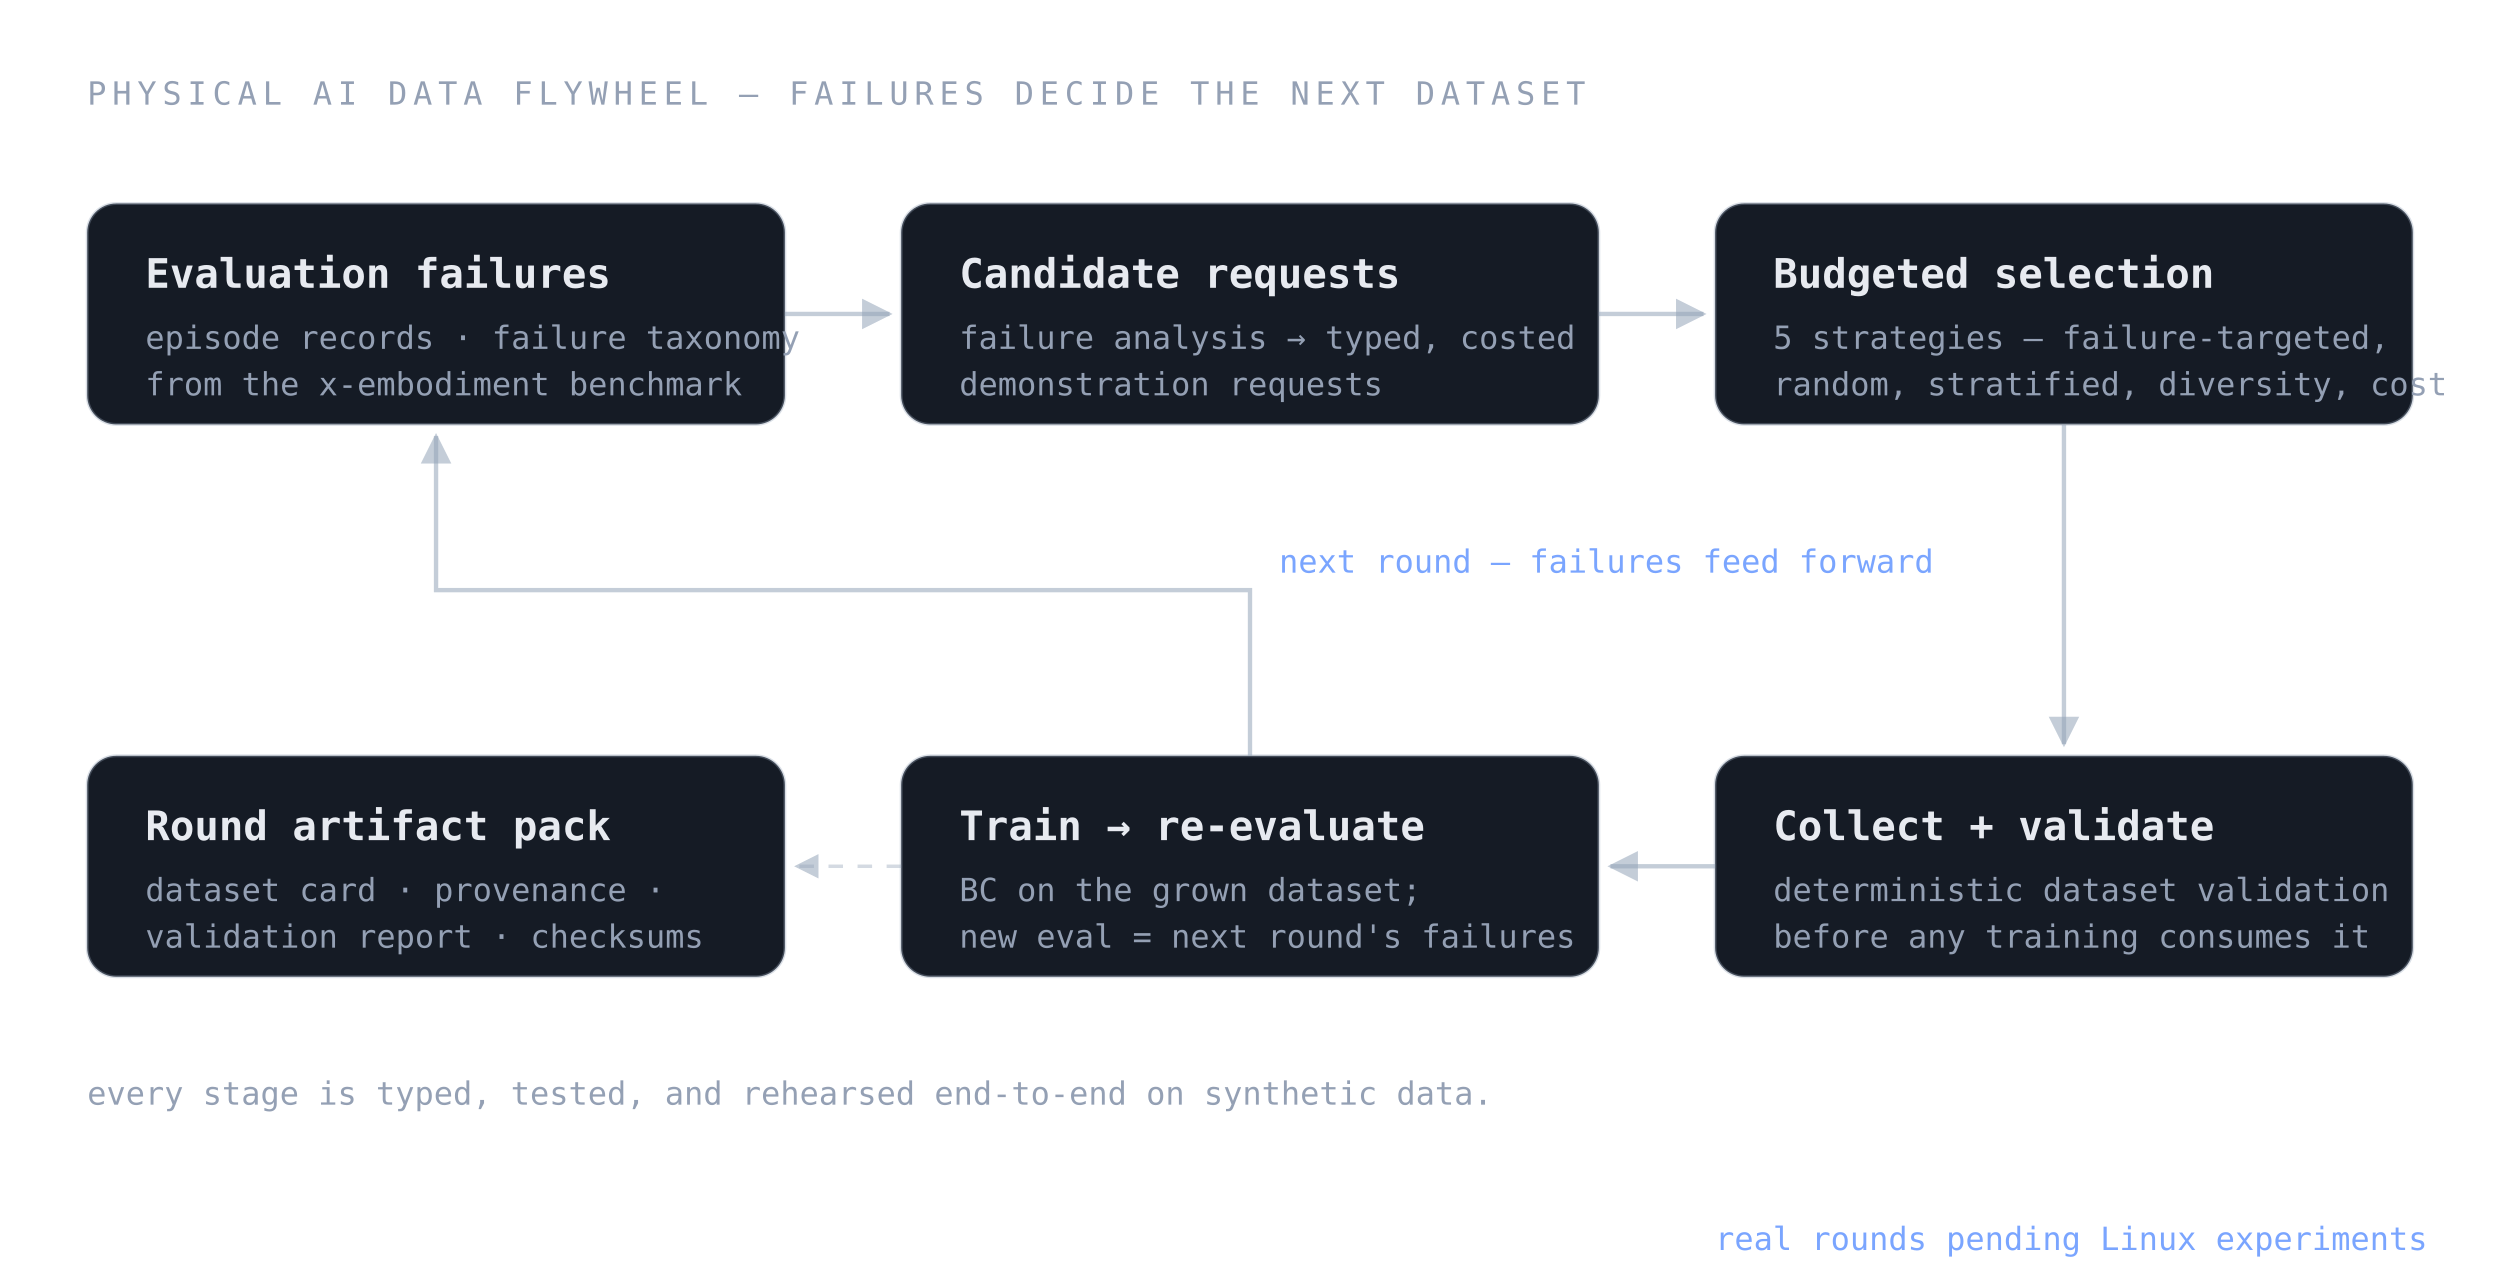
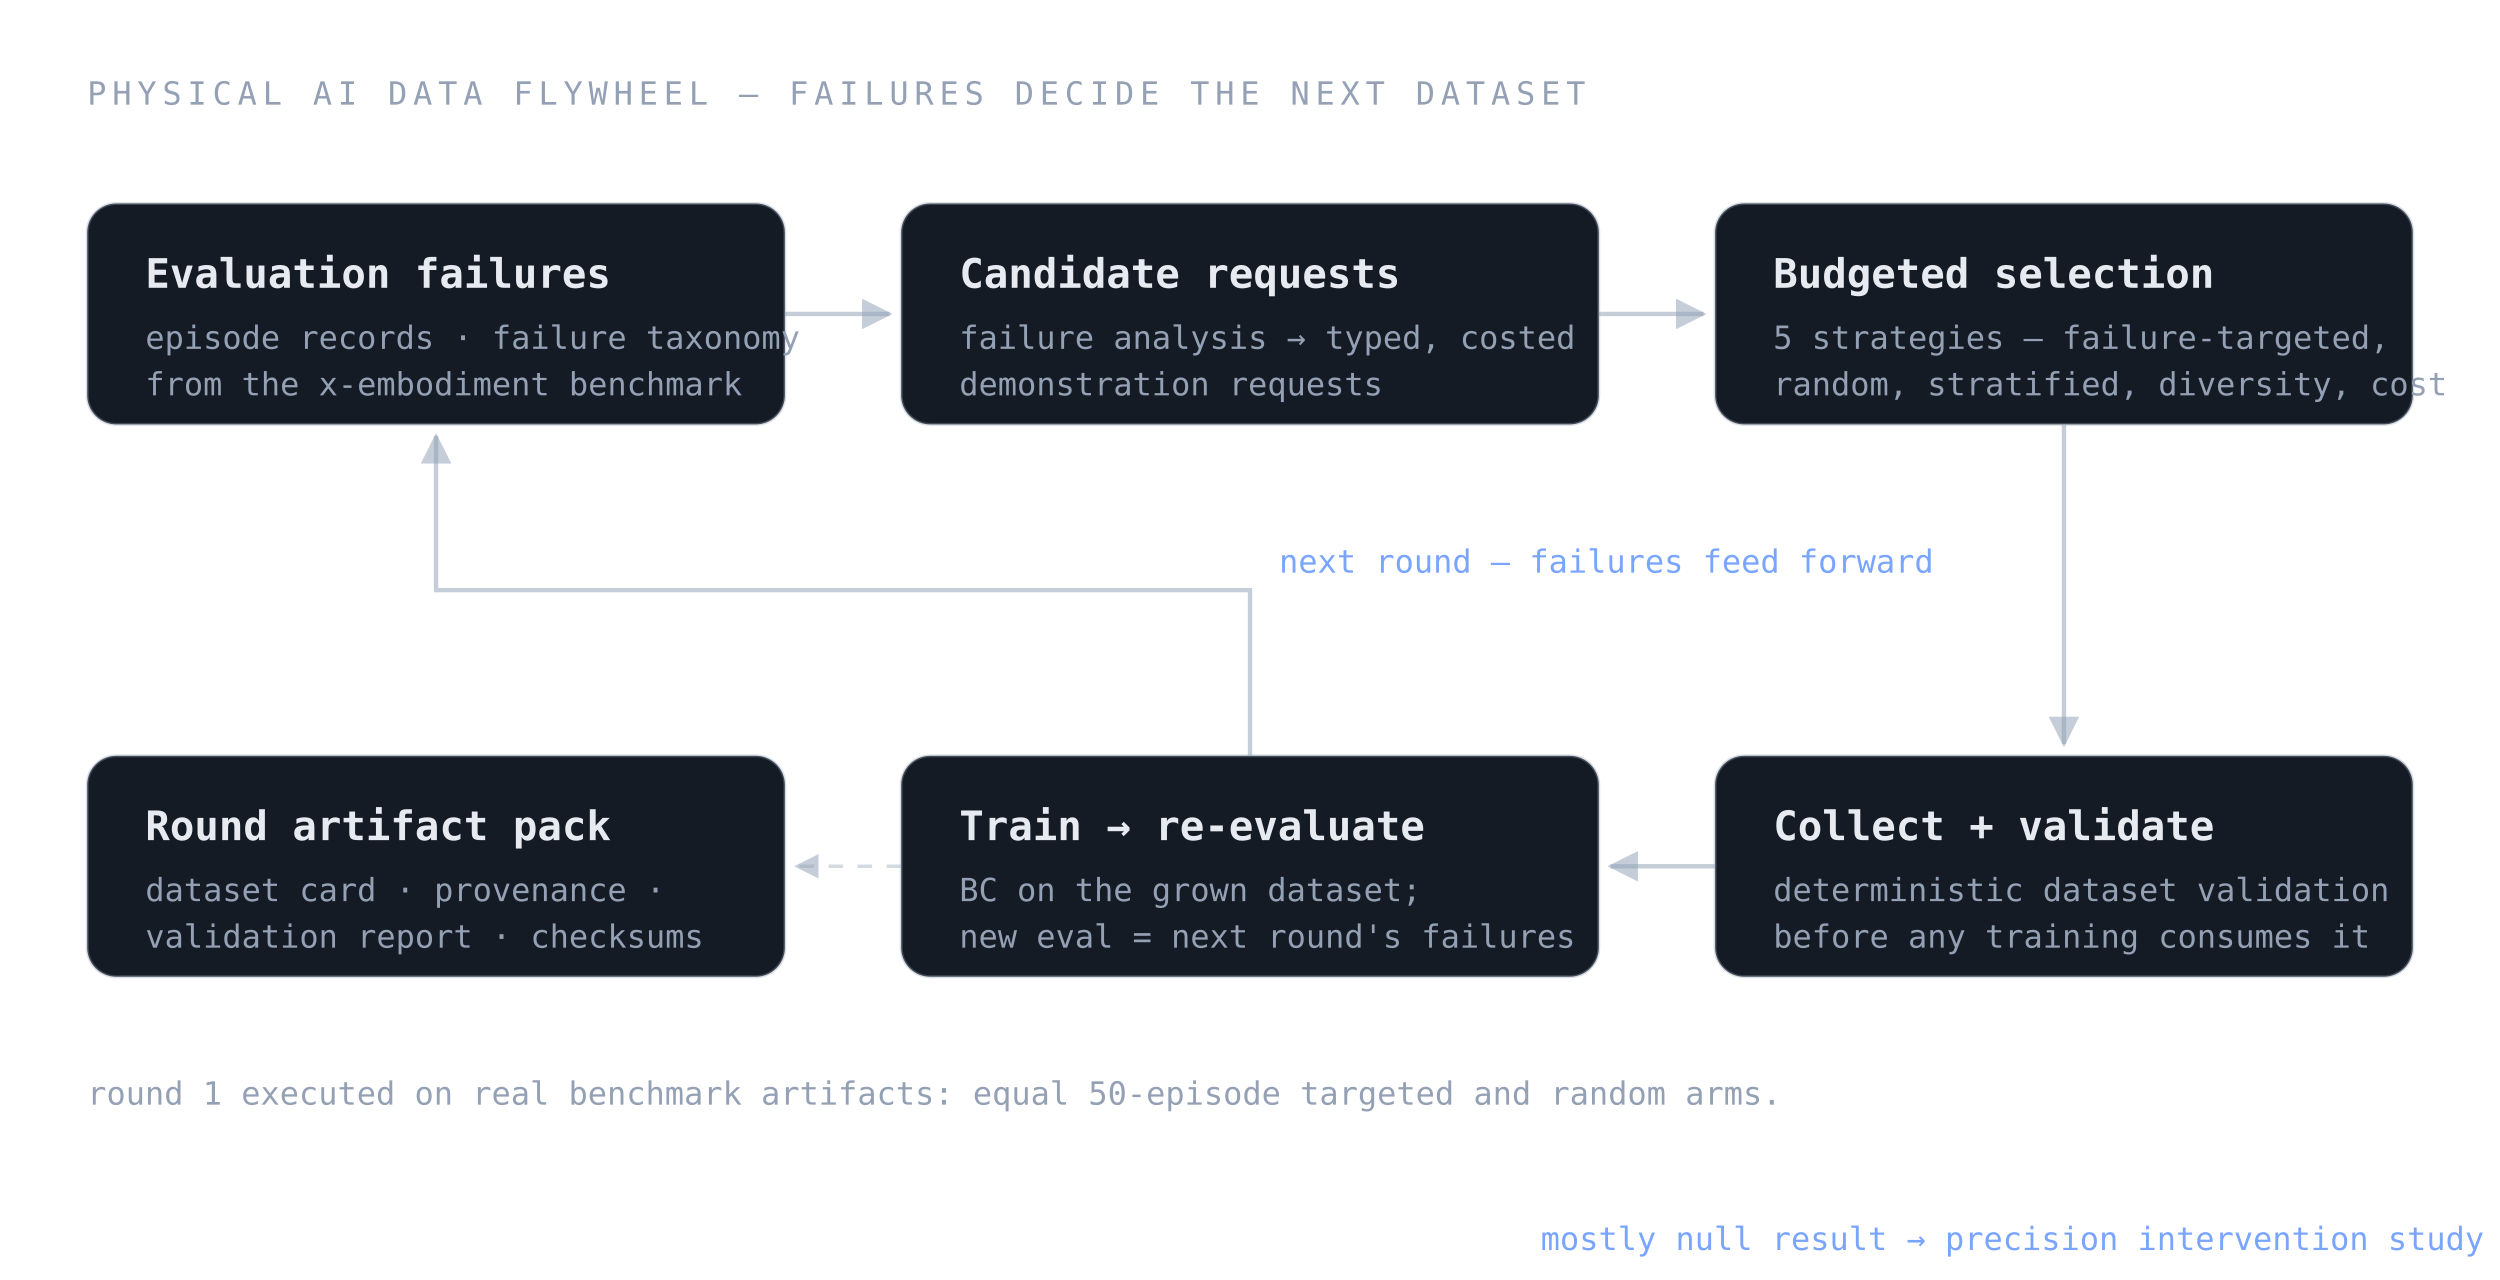
<svg xmlns="http://www.w3.org/2000/svg" viewBox="0 0 860 440" font-family="ui-monospace, 'JetBrains Mono', SFMono-Regular, Menlo, monospace" role="img" aria-label="Physical AI data flywheel loop: evaluation failures feed failure analysis and candidate demonstration requests, a budgeted selection strategy chooses what to collect, collected data is validated before training, and the retrained policy is re-evaluated — producing the next round's failures and a round artifact pack">
  <defs>
    <marker id="a" viewBox="0 0 10 10" refX="9" refY="5" markerWidth="7" markerHeight="7" orient="auto-start-reverse">
      <path d="M0 0 L10 5 L0 10 z" fill="rgba(148,163,184,0.55)" />
    </marker>
  </defs>
  <style>
    .box{fill:#151b25;stroke:rgba(148,163,184,0.35)}
    .t{fill:#e7eaf0;font-size:14px;font-weight:600}
    .s{fill:#94a0b4;font-size:11px}
    .lbl{fill:#7aa5ff;font-size:11px}
    .flow{stroke:rgba(148,163,184,0.55);stroke-width:1.5;fill:none}
    .dash{stroke:rgba(148,163,184,0.4);stroke-width:1.2;fill:none;stroke-dasharray:5 5}
  </style>
  <text x="30" y="36" class="s" letter-spacing="2">PHYSICAL AI DATA FLYWHEEL — FAILURES DECIDE THE NEXT DATASET</text>
  <rect x="30" y="70" width="240" height="76" rx="10" class="box" />
  <text x="50" y="99" class="t">Evaluation failures</text>
  <text x="50" y="120" class="s">episode records · failure taxonomy</text>
  <text x="50" y="136" class="s">from the x-embodiment benchmark</text>
  <rect x="310" y="70" width="240" height="76" rx="10" class="box" />
  <text x="330" y="99" class="t">Candidate requests</text>
  <text x="330" y="120" class="s">failure analysis → typed, costed</text>
  <text x="330" y="136" class="s">demonstration requests</text>
  <rect x="590" y="70" width="240" height="76" rx="10" class="box" />
  <text x="610" y="99" class="t">Budgeted selection</text>
  <text x="610" y="120" class="s">5 strategies — failure-targeted,</text>
  <text x="610" y="136" class="s">random, stratified, diversity, cost</text>
  <rect x="590" y="260" width="240" height="76" rx="10" class="box" />
  <text x="610" y="289" class="t">Collect + validate</text>
  <text x="610" y="310" class="s">deterministic dataset validation</text>
  <text x="610" y="326" class="s">before any training consumes it</text>
  <rect x="310" y="260" width="240" height="76" rx="10" class="box" />
  <text x="330" y="289" class="t">Train → re-evaluate</text>
  <text x="330" y="310" class="s">BC on the grown dataset;</text>
  <text x="330" y="326" class="s">new eval = next round's failures</text>
  <rect x="30" y="260" width="240" height="76" rx="10" class="box" />
  <text x="50" y="289" class="t">Round artifact pack</text>
  <text x="50" y="310" class="s">dataset card · provenance ·</text>
  <text x="50" y="326" class="s">validation report · checksums</text>
  <path d="M270 108 H306" class="flow" marker-end="url(#a)" />
  <path d="M550 108 H586" class="flow" marker-end="url(#a)" />
  <path d="M710 146 V256" class="flow" marker-end="url(#a)" />
  <path d="M590 298 H554" class="flow" marker-end="url(#a)" />
  <path d="M310 298 H274" class="dash" marker-end="url(#a)" />
  <path d="M430 260 V203 H150 V150" class="flow" marker-end="url(#a)" />
  <text x="440" y="197" class="lbl">next round — failures feed forward</text>
-   <text x="30" y="380" class="s">every stage is typed, tested, and rehearsed end-to-end on synthetic data.</text>
-   <text x="590" y="430" class="lbl">real rounds pending Linux experiments</text>
+   <text x="30" y="380" class="s">round 1 executed on real benchmark artifacts: equal 50-episode targeted and random arms.</text>
+   <text x="530" y="430" class="lbl">mostly null result → precision intervention study</text>
</svg>
